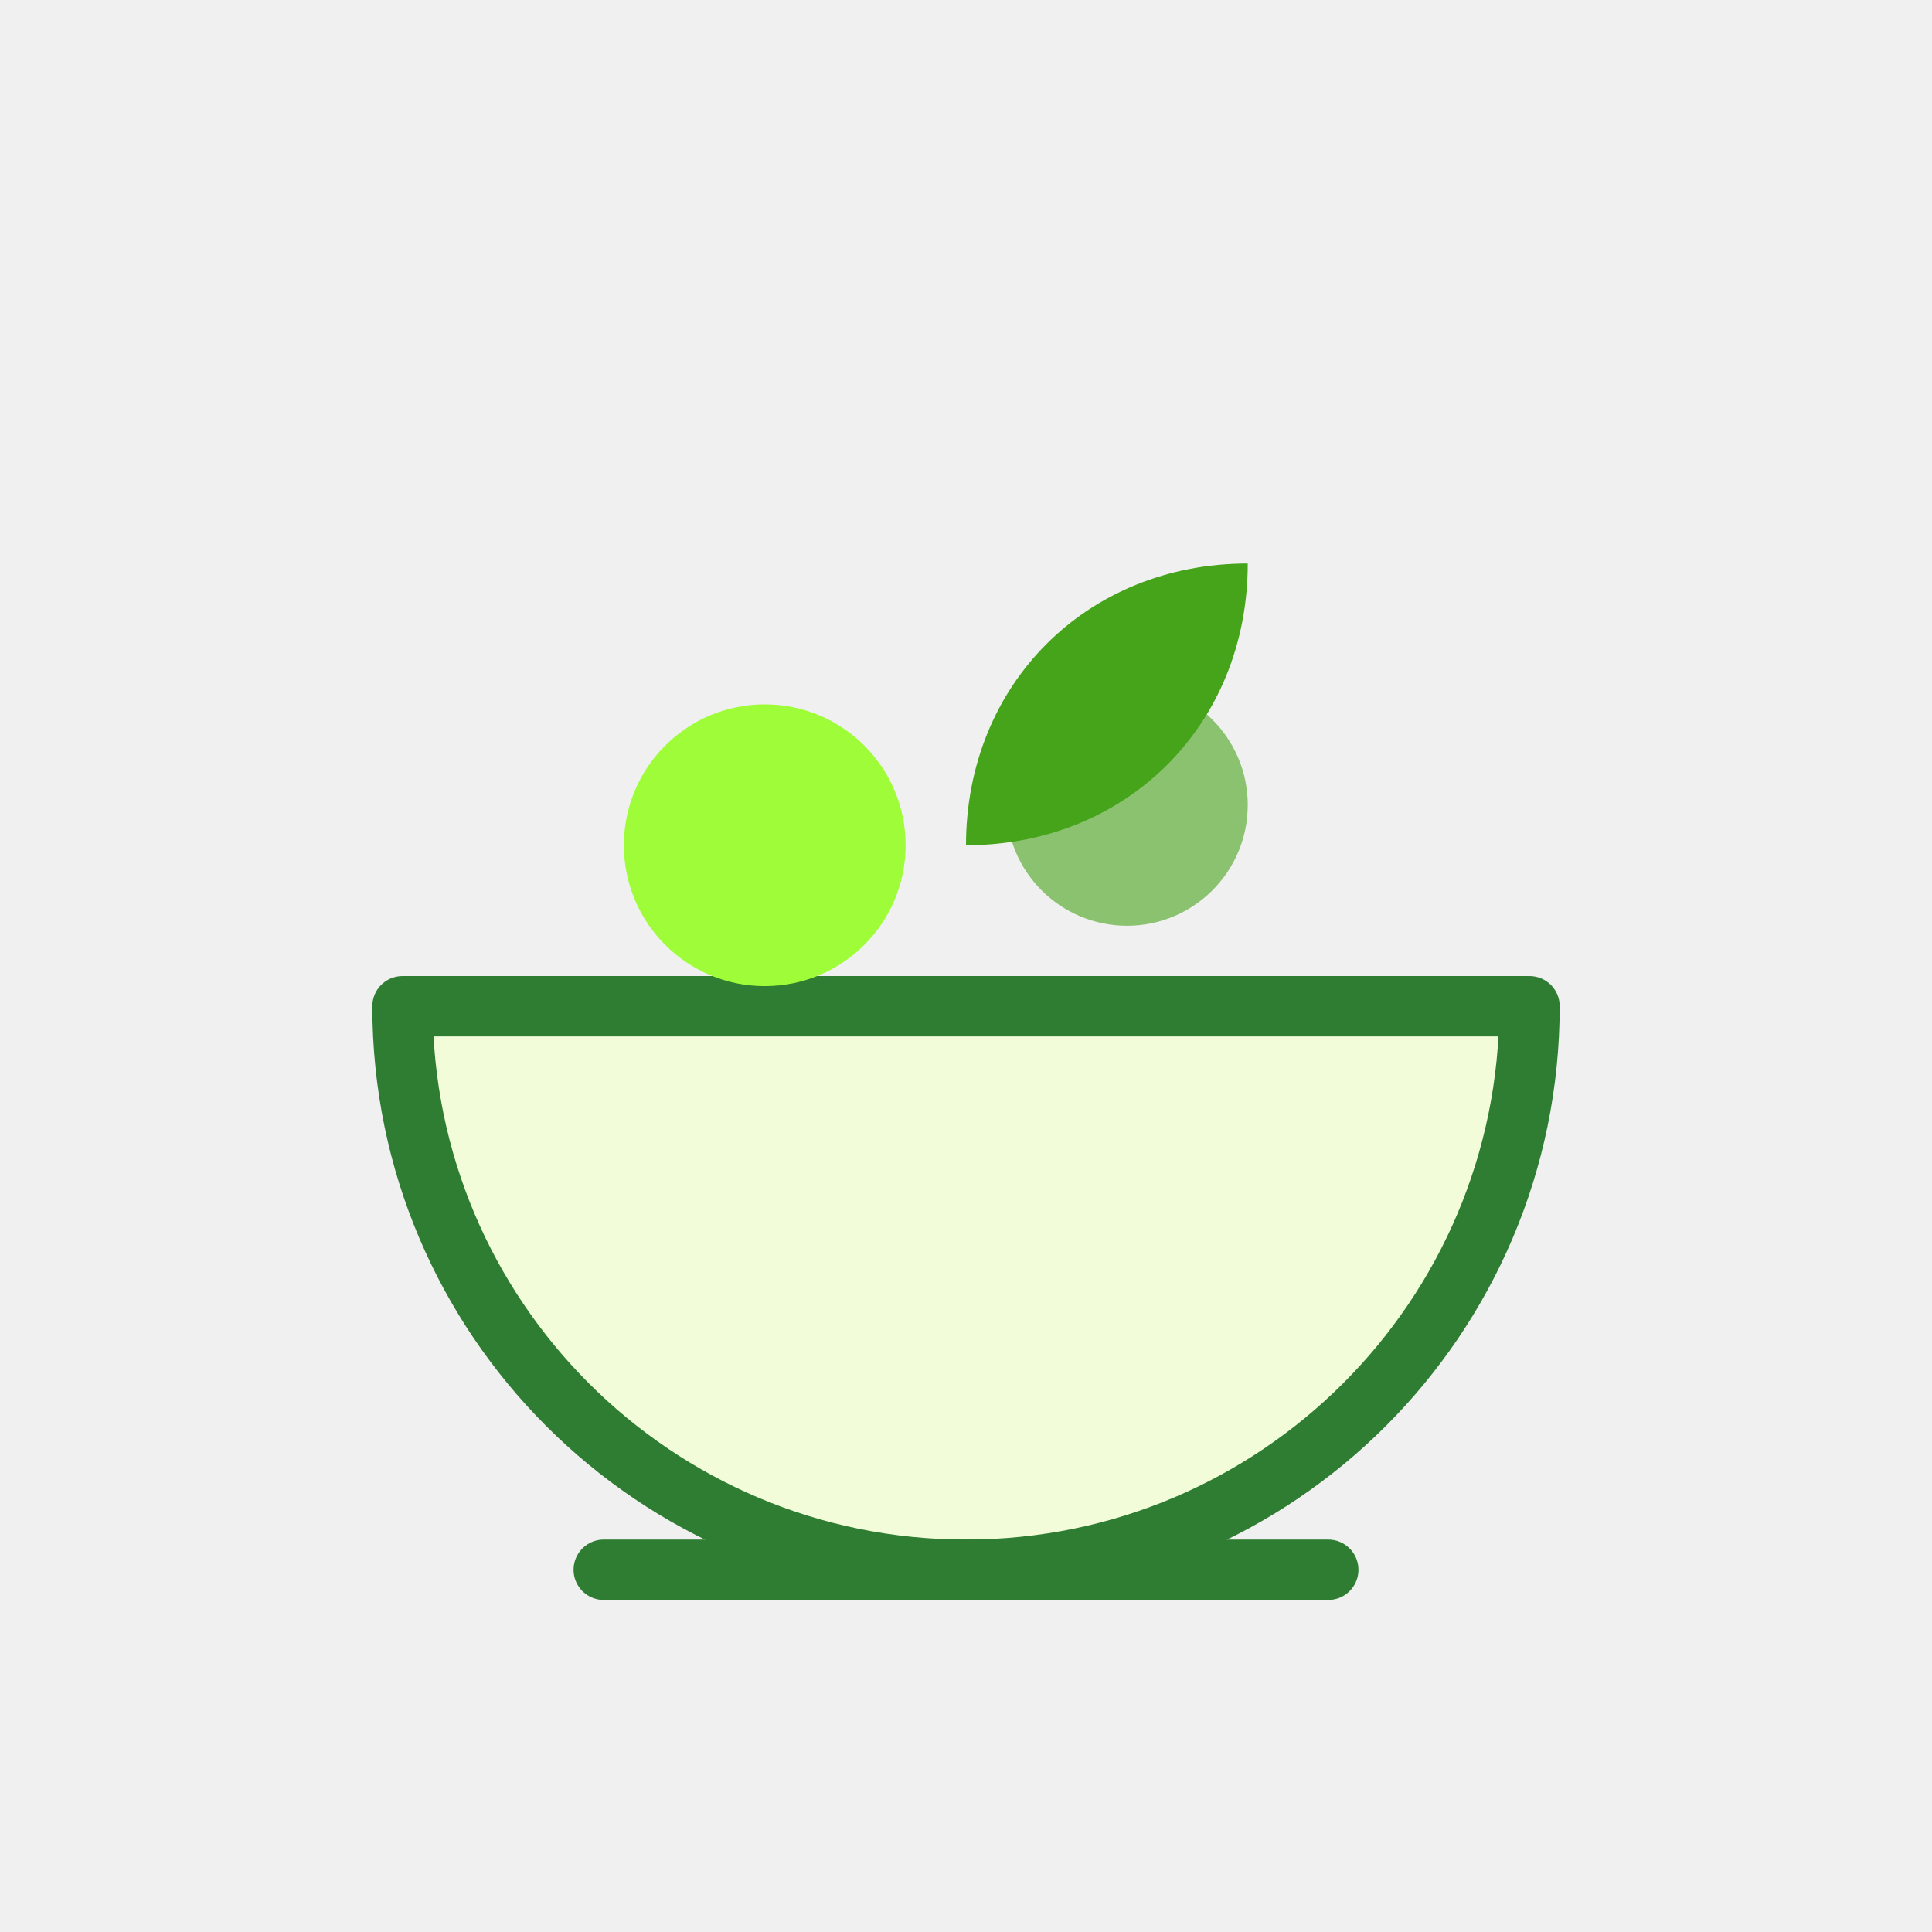
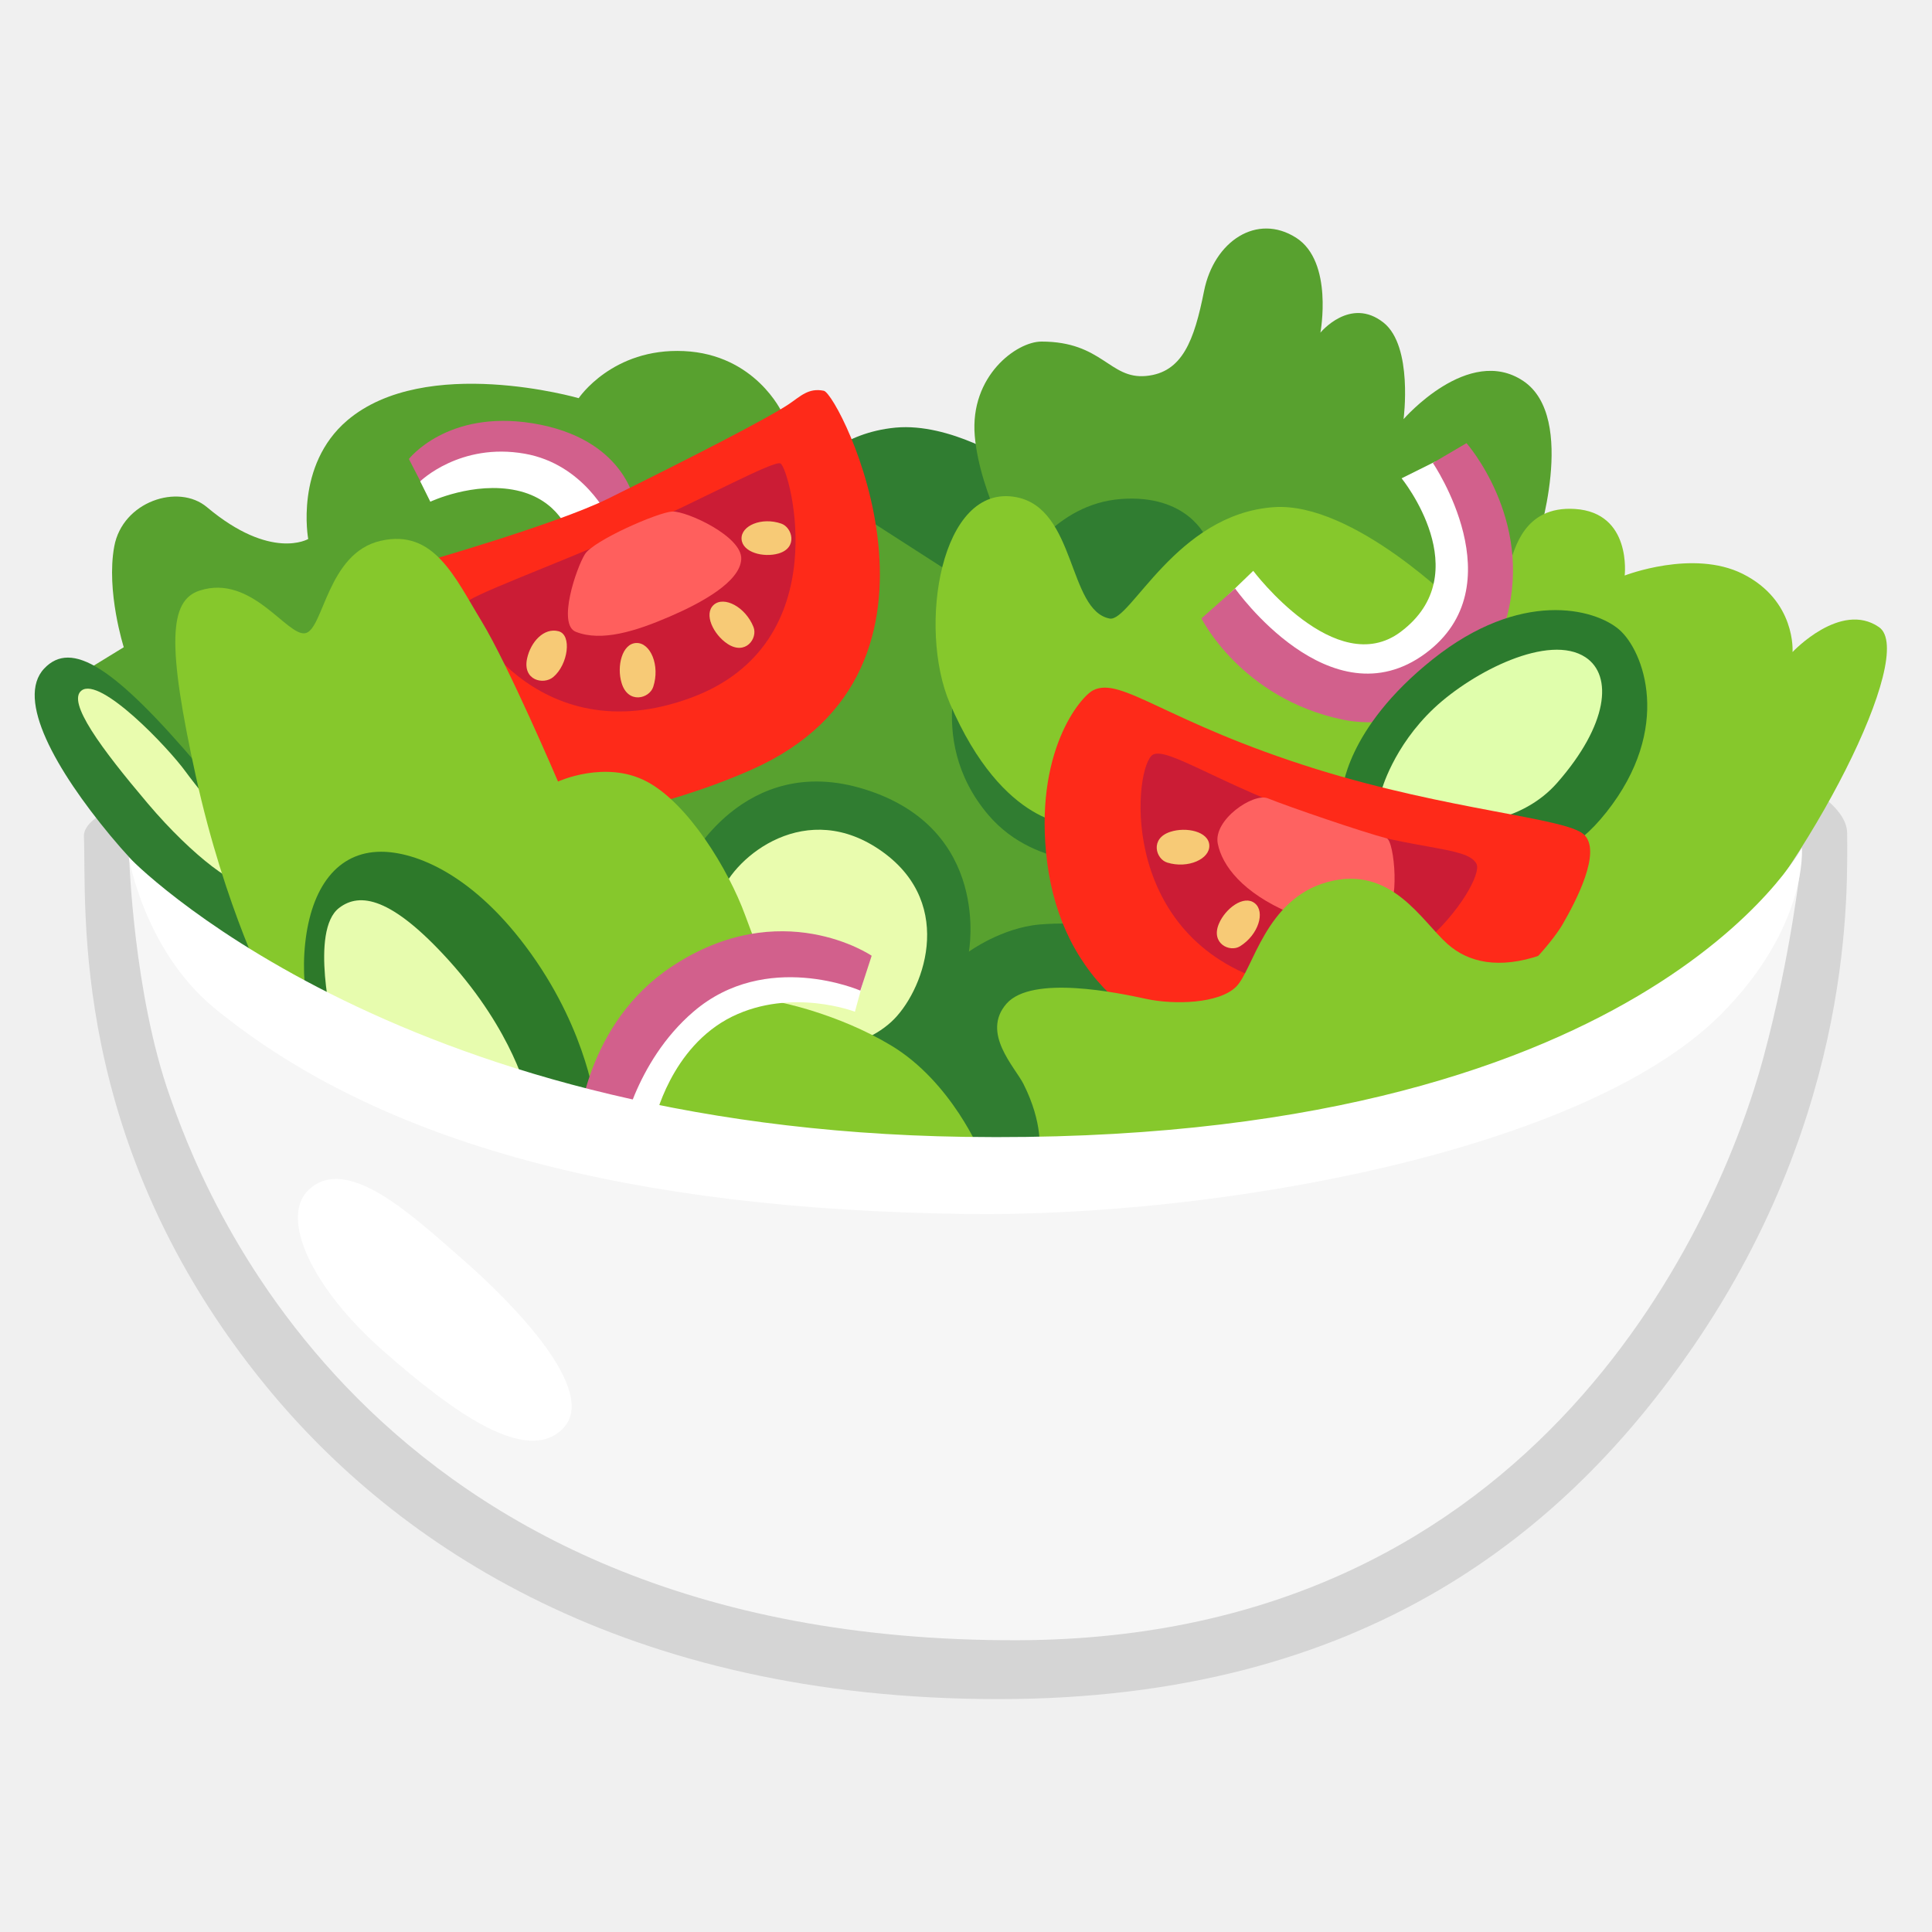
- <svg xmlns="http://www.w3.org/2000/svg" viewBox="0 0 96 96" fill="none">
-   <path d="M20 50h56a28 28 0 0 1-56 0Z" fill="#F2FCD9" stroke="#2E7D33" stroke-width="3" stroke-linejoin="round" />
-   <circle cx="38" cy="42" r="7" fill="#9EFD38" />
-   <circle cx="56" cy="40" r="6" fill="#46A41A" opacity=".6" />
-   <path d="M48 42c0-8 6-14 14-14 0 8-6 14-14 14Z" fill="#46A41A" />
-   <path d="M30 78h36" stroke="#2E7D33" stroke-width="3" stroke-linecap="round" />
+ <svg xmlns="http://www.w3.org/2000/svg" version="1.1" id="Layer_2" x="0px" y="0px" viewBox="0 0 128 128" style="enable-background:new 0 0 128 128;" xml:space="preserve">
+   <path style="fill:#D5D5D5;" d="M63.87,43.71c0,0-58.55,5.95-58.31,11.7c0.19,4.6-1.1,20.34,12.08,36.44  c8.64,10.55,23.78,20.72,48.53,20.72c24.34,0,37.71-11.24,46.04-23.4c10.7-15.64,10.17-30.31,10.17-33.95  C122.37,47.93,76.72,40.84,63.87,43.71z" />
+   <path style="fill:#307D31;" d="M66.9,30.59c0,0-3.95-2.59-7.56-2.26c-3.61,0.34-5.3,2.48-5.3,2.48L42.73,58.95l12.03,13.42  l7.85,5.44l15.19-0.38l6.71-46.71L66.9,30.59z" />
+   <path style="fill:#58A12F;" d="M67.66,37.46c0,0-2.75-4.63-3.08-8.59s2.77-6.24,4.42-6.24c4.04,0,4.5,2.5,6.92,2.28  c2.42-0.22,3.2-2.36,3.85-5.62c0.66-3.32,3.51-5.19,6.1-3.54c2.49,1.59,1.61,6.29,1.61,6.29s1.98-2.42,4.19-0.66  c1.96,1.57,1.32,6.39,1.32,6.39s4.3-4.96,7.93-2.53s0.88,10.79,0.88,10.79l-1.21,7.49l-20.7-7.93c0,0-1.21-2.86-5.62-2.53  C69.87,33.39,67.66,37.46,67.66,37.46z" />
+   <path style="fill:#58A12F;" d="M45.53,57.29c0,0,3.7-7.51,11.75-5c8.44,2.63,6.91,10.76,6.91,10.76s2.16-1.58,4.69-1.8  s5.62,0.22,5.62,0.22l-0.4-4.36c0,0-5.37,0.71-8.63-3.13c-4.38-5.17-1.43-11.12-1.43-11.12l0.77-3.74l-7.71-4.96l-5.29-6.83  c0,0-1.76-3.85-6.5-4.07c-4.74-0.22-6.97,3.12-6.97,3.12s-10.15-2.93-15.33,1.47c-3.5,2.98-2.59,7.86-2.59,7.86  s-2.46,1.46-6.71-2.11c-1.89-1.59-5.59-0.38-6.14,2.6c-0.55,2.97,0.63,6.68,0.63,6.68l-3.41,2.09l11.56,11.89L45.53,57.29z" />
+   <path style="fill:#86C82C;" d="M71.19,54.64c0,0-4.69,0.27-8.26-8.04c-2.14-4.98-0.64-14.64,4.41-13.66  c3.96,0.77,3.41,7.49,6.17,8.04c1.37,0.27,4.41-6.94,10.9-7.38c5.28-0.36,12.22,6.61,12.22,6.61s3.08-2.2,3.41-2.97  s0.88-3.74,4.3-3.52c3.79,0.24,3.3,4.41,3.3,4.41s4.52-1.76,7.82-0.11c3.55,1.78,3.3,5.18,3.3,5.18s3.19-3.41,5.73-1.65  s-4.62,15.81-11.45,22.86s-15.67,6.58-15.67,6.58L71.19,54.64z" />
+   <path style="fill:#D2608C;" d="M27.92,32.02l-0.83-1.61c0,0,2.53-3.27,8.17-2.37c6.19,0.99,6.81,5.3,6.81,5.3s-3.19,1.21-3.29,1.06  c-0.1-0.15-3.09-3.29-3.09-3.29l-5.92,0.2L27.92,32.02z" />
+   <path style="fill:#FFFFFF;" d="M28.51,33.24c0,0,2.88-1.36,5.71-0.75s3.49,2.88,3.49,2.88l2.63-1.06c0,0-1.66-3.56-5.57-4.25  c-4.29-0.76-6.93,1.83-6.93,1.83L28.51,33.24z" />
+   <path style="fill:#FE2A19;" d="M27.58,37.38c0,0,9.2-2.61,12.72-4.35c5.64-2.79,10.54-5.3,11.97-6.26c0.76-0.51,1.29-1.09,2.31-0.88  s10.19,18.45-4.76,25.09c-6.05,2.69-12.55,3.6-12.55,3.6l-9.34-7.89L27.58,37.38z" />
+   <path style="fill:#CB1C35;" d="M30.77,40.03c-0.22,0.65,4.7,10.02,15.03,6.19c9.72-3.6,6.53-15.1,5.92-15.51  c-0.4-0.26-5.01,2.29-9.99,4.51C36.53,37.53,30.95,39.51,30.77,40.03z" />
+   <path style="fill:#FF5F5D;" d="M38.15,41.86c1.7,0.67,3.95-0.03,6.22-1.01c2.09-0.9,4.67-2.3,4.74-3.81c0.07-1.5-3.6-3.18-4.56-3.15  c-0.95,0.04-5.23,1.92-5.8,2.83C38.18,37.64,36.91,41.37,38.15,41.86z" />
+   <path style="fill:#F7CA76;" d="M37,41.82c-0.96-0.25-1.84,0.7-2.08,1.81c-0.31,1.45,1.09,1.76,1.73,1.23  C37.64,44.04,37.91,42.05,37,41.82z" />
+   <path style="fill:#F7CA76;" d="M42.16,42.6c-0.95,0.03-1.31,1.55-0.98,2.64c0.42,1.43,1.85,1.05,2.1,0.26  C43.74,44.1,43.1,42.57,42.16,42.6z" />
+   <path style="fill:#F7CA76;" d="M47.29,40.07c-0.69,0.61-0.02,1.97,0.9,2.58c1.2,0.8,2.03-0.36,1.73-1.11  C49.39,40.21,47.97,39.47,47.29,40.07z" />
+   <path style="fill:#F7CA76;" d="M49.13,35.71c0.05,0.89,1.46,1.25,2.45,0.96c1.3-0.38,0.91-1.73,0.18-1.98  C50.46,34.24,49.08,34.83,49.13,35.71z" />
+   <path style="fill:#E9FCAE;" d="M47.76,59.21c0.91-2.46,5.68-6.4,10.72-2.77c4.91,3.54,2.66,9.36,0.56,11.27  c-2.28,2.08-6.82,2.69-9.37-0.13S46.54,62.5,47.76,59.21z" />
+   <path style="fill:#307D31;" d="M18.32,62.6c0.26-0.32,0.91-1.14,0.51-2.58c-0.67-2.41-2.37-5.38-5.62-9.21  c-5.67-6.68-8.48-8.42-10.28-6.52c-1.91,2.02,0.79,6.74,4.38,11.07S16.69,64.62,18.32,62.6z" />
+   <path style="fill:#E9FCAE;" d="M16.41,58.5c-0.55,0.45-3.54-1.63-6.63-5.28c-3.09-3.65-5.36-6.72-4.38-7.47  c1.24-0.95,5.73,3.76,6.91,5.39C13.49,52.77,17.64,57.49,16.41,58.5z" />
+   <path style="fill:#FFFFFF;" d="M81.34,39.45l1.69-1.63c0,0,5.47,7.27,9.77,4.04c5.17-3.88,0.06-10.17,0.06-10.17l2.25-1.12  l2.98,4.61l0.22,6.52l-5.11,4.44c0,0-5.62,0-6.07-0.67C86.68,44.79,81.34,39.45,81.34,39.45z" />
+   <path style="fill:#D2608C;" d="M79.6,40.97l2.23-1.98c0,0,6.31,8.95,12.61,4.3c6.04-4.47,0.49-12.62,0.49-12.62l2.23-1.31  c0,0,4.42,4.99,2.67,11.52c-1.41,5.24-6.64,7.69-10.91,6.79C82.22,46.25,79.6,40.97,79.6,40.97z" />
+   <path style="fill:#2C7B2E;" d="M88.92,52.48c0,0,0.18-4.16,6-8.8c5.82-4.64,10.71-3.37,12.34-1.98c1.64,1.4,3.59,6.54-0.84,12.12  c-2.12,2.66-3.76,3.04-6.07,2.83c-2.7-0.25-7.39-2.59-7.39-2.59L88.92,52.48z" />
+   <path style="fill:#E0FEAC;" d="M105.05,43.55c-2.43-1.61-7.44,0.94-10.02,3.35c-2.75,2.58-3.51,5.5-3.51,5.5l6.01,2.12  c0,0,3.38-0.08,5.64-2.66C106.54,48.02,106.87,44.76,105.05,43.55z" />
+   <path style="fill:#FE2A19;" d="M72.43,45.73c-0.84,0.42-3.98,4.1-3.05,11.42c0.97,7.57,6.38,12.55,15.34,13.2  c11.47,0.82,17.92-7.58,18.8-9.1s2.64-4.86,1.41-5.97c-1.23-1.11-8.9-1.58-17.74-4.33C77.26,47.85,74.3,44.79,72.43,45.73z" />
+   <path style="fill:#CB1C35;" d="M76.4,49.99c-1.25,0.62-2.48,11.73,7.33,14.98c8.45,2.8,14.73-6.5,14.09-7.74s-4.45-0.82-10.74-3.05  C80.78,51.94,77.38,49.51,76.4,49.99z" />
+   <path style="fill:#FE6261;" d="M80.68,55.89c0.29,1.47,1.66,3.26,4.77,4.59c2.47,1.06,5.12,0.59,6.24,0.12  c1.12-0.47,0.69-4.93,0.18-5.06c-1.59-0.41-6.41-2.06-7.88-2.65C83.04,52.51,80.37,54.31,80.68,55.89z" />
+   <path style="fill:#F7CA76;" d="M80.12,56c-0.05-0.92-1.54-1.23-2.58-0.89c-1.37,0.44-0.97,1.81-0.2,2.04  C78.71,57.57,80.17,56.91,80.12,56z" />
+   <path style="fill:#F7CA76;" d="M83.13,59.84c-0.72-0.57-1.94,0.34-2.37,1.35c-0.57,1.32,0.72,1.93,1.4,1.5  C83.38,61.93,83.84,60.4,83.13,59.84z" />
+   <path style="fill:#86C82C;" d="M68.86,76.25c0,0,0.27-1.81-1.05-4.43c-0.57-1.13-2.82-3.38-1.13-5.32c1.69-1.93,7.41-0.72,9.26-0.32  c1.85,0.4,4.83,0.32,5.96-0.81c1.13-1.13,1.93-5.8,6.04-6.93c4.24-1.16,6.24,2.58,7.97,4.11c1.37,1.21,3.38,1.69,6.2,0.72  c2.82-0.97,2.01,2.74,2.01,2.74l-3.3,7.33L68.86,76.25z" />
+   <path style="fill:#86C82C;" d="M17.89,65.95c0,0-2.98-5.72-4.91-14.5s-1.78-11.66,0.24-12.32c3.46-1.13,5.8,3.06,7.01,2.82  s1.45-5.32,4.99-6.12c3.54-0.81,4.91,2.42,6.68,5.32s5.07,10.63,5.07,10.63s3.14-1.45,5.88,0c2.74,1.45,5.4,5.8,6.52,8.86  c1.13,3.06,2.23,5.75,2.23,5.75s3.87,0.73,7.43,2.87c4.03,2.42,5.96,7.17,5.96,7.17L45.19,77.7c0,0-24-8.62-24.24-9.02  C20.7,68.28,17.64,65.62,17.89,65.95z" />
+   <path style="fill:#2D792A;" d="M21.03,69.09c0,0-1.21-2.9-0.81-6.6c0.4-3.7,2.13-6.06,5.03-6.06c2.26,0,6.16,1.47,9.95,6.78  s4.27,10.15,4.27,10.15l-16.03-2.09L21.03,69.09z" />
+   <path style="fill:#E7FCAE;" d="M22.07,68.04c0,0-1.57-6.39,0.4-7.89c1.37-1.05,3.46-0.72,7.25,3.46c4.32,4.78,5.23,8.94,5.23,8.94  L22.07,68.04z" />
+   <path style="fill:#FFFFFF;" d="M41.51,74.12l1.85,0.16c0,0,1.05-4.91,5.15-6.93c3.95-1.93,8.13-0.32,8.13-0.32l0.64-2.34l-4.35-1.77  l-5.88,1.21c0,0-5.32,4.83-5.32,5.07S41.51,73.88,41.51,74.12z" />
+   <path style="fill:#D2608C;" d="M38.3,74.83c0-0.24,0.49-7,6.2-10.79c7.25-4.81,13.25-0.72,13.25-0.72L57,65.63  c0,0-6.24-2.73-11.05,1.39c-3.95,3.38-4.83,8.46-4.83,8.46L38.3,74.83z" />
+   <path style="fill:#F6F6F6;" d="M67.45,108.67c34.77-0.11,46.57-28.2,49.38-38.6c1.84-6.81,2.5-13,2.5-13l-12.2,13.74  c0,0-38.26,7.34-39.54,7.34s-22.42-1.7-22.42-1.7l-21.72-5.19L8.56,56.84c0,0,0.28,8.97,2.69,15.78  C13.11,77.87,23.88,108.81,67.45,108.67z" />
+   <path style="fill:#FFFFFF;" d="M64.04,80.43c16.6,0.21,40.86-4.11,49.95-13.2c5.82-5.82,5.39-11.07,5.39-11.07  s-10.5,19.83-55.49,19.16C25.73,74.75,8.53,56.79,8.53,56.79s1.02,6.18,5.7,10.02C25.3,75.86,41.9,80.14,64.04,80.43z" />
+   <path style="fill:#FFFFFF;" d="M20.46,78.82c-1.95,1.83,0.16,6.48,4.92,10.67c4.76,4.19,9.52,7.55,11.9,5.17  c2.47-2.47-3.36-8.37-6.65-11.24S23,76.44,20.46,78.82z" />
</svg>
